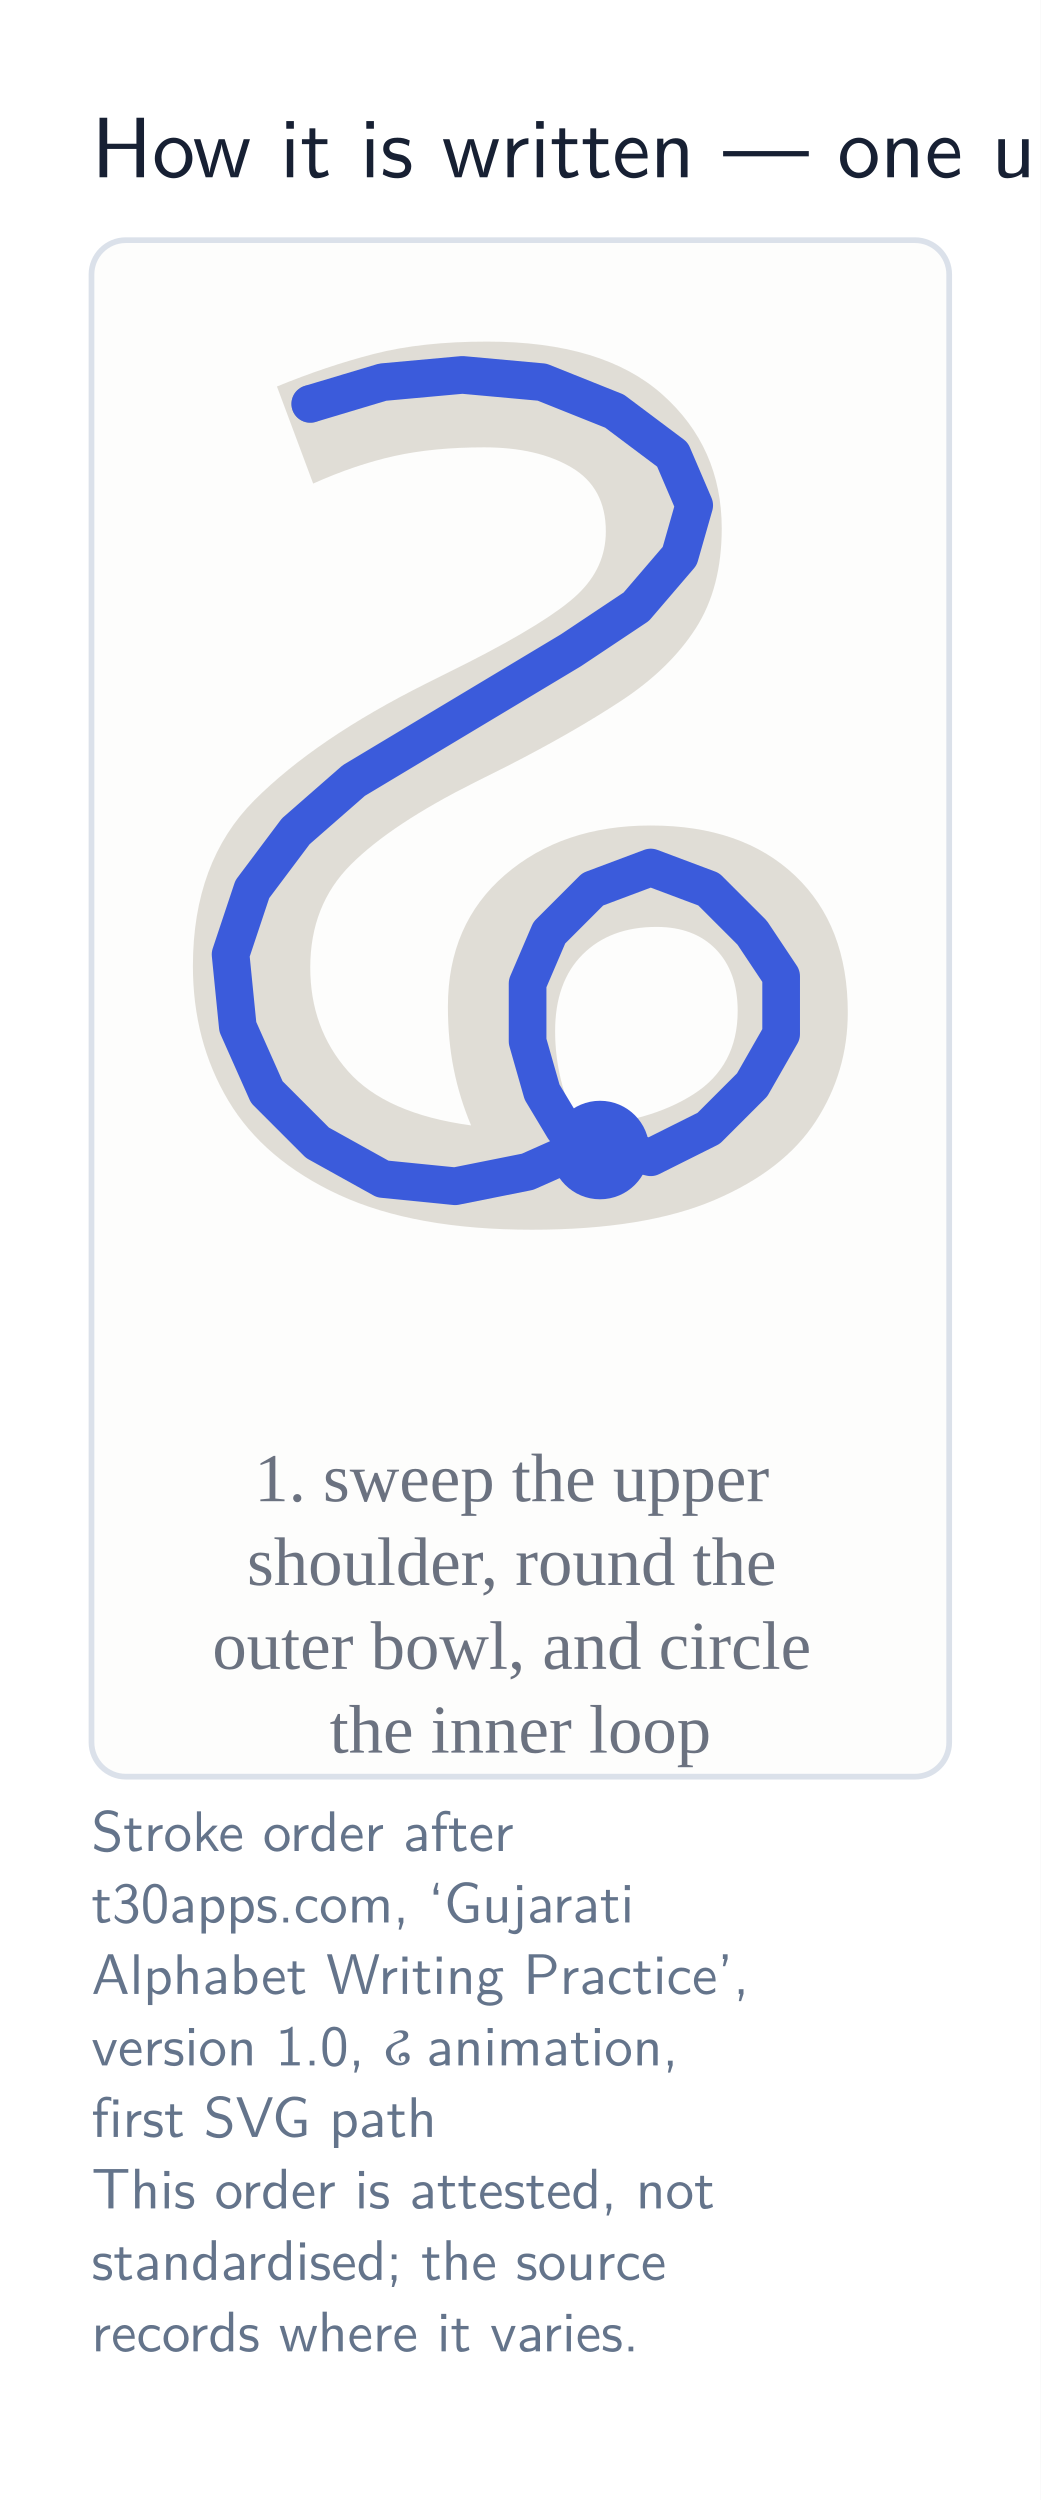
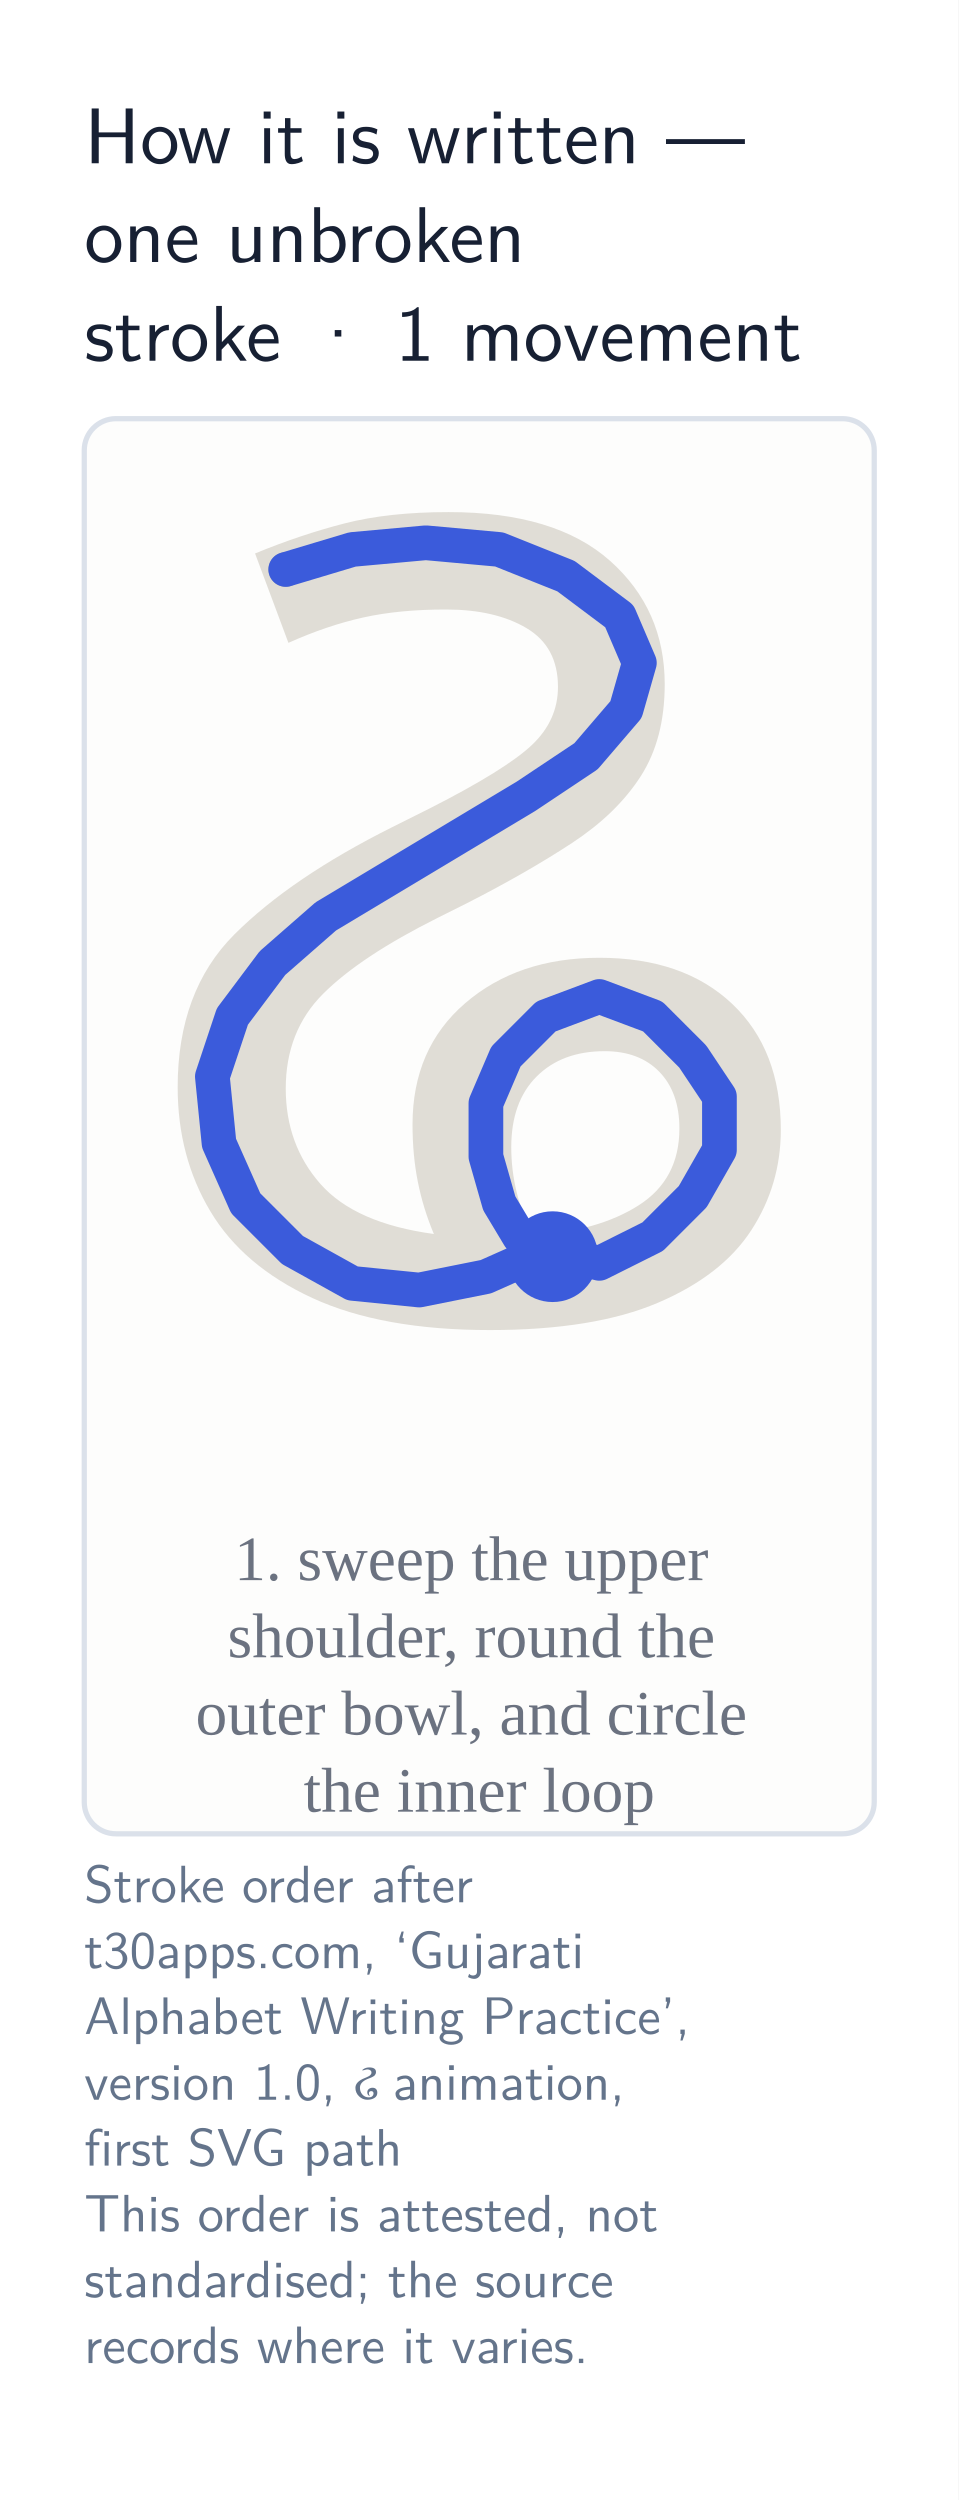
- <svg xmlns="http://www.w3.org/2000/svg" width="182" height="437.21" viewBox="0 0 182 437.21" role="img" aria-label="How to write ઢ: one unbroken stroke · 1 movement">
-   <rect x="0" y="0" width="182" height="437.21" fill="#ffffff" />
-   <text x="16" y="31" font-family="Latin Modern Sans, sans-serif" font-size="15" fill="#172033">How it is written — one unbroken stroke · 1 movement</text>
-   <rect x="16" y="42" width="150" height="268.71" rx="6" fill="#fdfdfc" stroke="#dbe1ea" stroke-width="1" />
-   <svg x="16" y="42" width="150" height="268.71" viewBox="-26 -673 592 1060.5" preserveAspectRatio="xMidYMid meet" overflow="hidden">
+ <svg xmlns="http://www.w3.org/2000/svg" width="182" height="474.71" viewBox="0 0 182 474.71" role="img" aria-label="How to write ઢ: one unbroken stroke · 1 movement">
+   <rect x="0" y="0" width="182" height="474.71" fill="#ffffff" />
+   <text x="16" y="31" font-family="Latin Modern Sans, sans-serif" font-size="15" fill="#172033">How it is written —</text>
+   <text x="16" y="49.75" font-family="Latin Modern Sans, sans-serif" font-size="15" fill="#172033">one unbroken</text>
+   <text x="16" y="68.5" font-family="Latin Modern Sans, sans-serif" font-size="15" fill="#172033">stroke · 1 movement</text>
+   <rect x="16" y="79.5" width="150" height="268.71" rx="6" fill="#fdfdfc" stroke="#dbe1ea" stroke-width="1" />
+   <svg x="16" y="79.5" width="150" height="268.71" viewBox="-26 -673 592 1060.5" preserveAspectRatio="xMidYMid meet" overflow="hidden">
    <g transform="scale(1,-1)">
      <path class="ductus__glyph" d="M278 -10Q197 -10 145 14Q93 38 68.5 79Q44 120 44 172Q44 244 86.5 286.5Q129 329 205 367L233 381Q290 410 309.5 428.5Q329 447 329 472Q329 502 305.5 516Q282 530 245 530Q210 530 183 524Q156 518 127 505L102 572Q136 586 169 594.5Q202 603 247 603Q327 603 368 566.5Q409 530 409 474Q409 433 391 405Q373 377 339.5 355Q306 333 261 310L239 299Q181 270 153 242Q125 214 125 171Q125 129 151 99.5Q177 70 236 62Q228 81 224 101Q220 121 220 144Q220 201 259.5 235Q299 269 360 269Q423 269 459.5 234.5Q496 200 496 140Q496 99 474 65Q452 31 404 10.5Q356 -10 278 -10ZM294 127Q294 93 310 61Q359 64 389.5 83.5Q420 103 420 141Q420 168 405 183.5Q390 199 364 199Q332 199 313 180Q294 161 294 127Z" fill="#e0ddd6" fill-rule="nonzero" />
      <path class="ductus__done" d="M125 560 L125 560" fill="none" stroke="#9aa1ad" stroke-width="26" stroke-linecap="round" stroke-linejoin="round" />
      <path class="ductus__pen" d="M125 560 L175 575 L230 580 L285 575 L335 555 L375 525 L390 490 L380 455 L350 420 L305 390 L255 360 L205 330 L155 300 L115 265 L85 225 L70 180 L75 130 L95 85 L130 50 L175 25 L225 20 L275 30 L320 50 L360 40 L400 60 L430 90 L450 125 L450 165 L430 195 L400 225 L360 240 L320 225 L290 195 L275 160 L275 120 L285 85 L300 60 L325 45" fill="none" stroke="#3b5bdb" stroke-width="26" stroke-linecap="round" stroke-linejoin="round" />
      <circle class="ductus__tip" cx="325" cy="45" r="34" fill="#3b5bdb" />
    </g>
    <text class="ductus__caption" x="270" y="197.4" text-anchor="middle" font-size="47.4" fill="#6b7280">
      <tspan x="270" y="197.4">1. sweep the upper</tspan>
      <tspan x="270" y="255.2">shoulder, round the</tspan>
      <tspan x="270" y="313.1">outer bowl, and circle</tspan>
      <tspan x="270" y="370.9">the inner loop</tspan>
    </text>
  </svg>
-   <text x="16" y="323.71" font-family="Latin Modern Sans, sans-serif" font-size="10" fill="#64748b">Stroke order after</text>
-   <text x="16" y="336.21" font-family="Latin Modern Sans, sans-serif" font-size="10" fill="#64748b">t30apps.com, ‘Gujarati</text>
-   <text x="16" y="348.71" font-family="Latin Modern Sans, sans-serif" font-size="10" fill="#64748b">Alphabet Writing Practice’,</text>
-   <text x="16" y="361.21" font-family="Latin Modern Sans, sans-serif" font-size="10" fill="#64748b">version 1.0, ઢ animation,</text>
-   <text x="16" y="373.71" font-family="Latin Modern Sans, sans-serif" font-size="10" fill="#64748b">first SVG path</text>
-   <text x="16" y="386.21" font-family="Latin Modern Sans, sans-serif" font-size="10" fill="#64748b">This order is attested, not</text>
-   <text x="16" y="398.71" font-family="Latin Modern Sans, sans-serif" font-size="10" fill="#64748b">standardised; the source</text>
-   <text x="16" y="411.21" font-family="Latin Modern Sans, sans-serif" font-size="10" fill="#64748b">records where it varies.</text>
+   <text x="16" y="361.21" font-family="Latin Modern Sans, sans-serif" font-size="10" fill="#64748b">Stroke order after</text>
+   <text x="16" y="373.71" font-family="Latin Modern Sans, sans-serif" font-size="10" fill="#64748b">t30apps.com, ‘Gujarati</text>
+   <text x="16" y="386.21" font-family="Latin Modern Sans, sans-serif" font-size="10" fill="#64748b">Alphabet Writing Practice’,</text>
+   <text x="16" y="398.71" font-family="Latin Modern Sans, sans-serif" font-size="10" fill="#64748b">version 1.0, ઢ animation,</text>
+   <text x="16" y="411.21" font-family="Latin Modern Sans, sans-serif" font-size="10" fill="#64748b">first SVG path</text>
+   <text x="16" y="423.71" font-family="Latin Modern Sans, sans-serif" font-size="10" fill="#64748b">This order is attested, not</text>
+   <text x="16" y="436.21" font-family="Latin Modern Sans, sans-serif" font-size="10" fill="#64748b">standardised; the source</text>
+   <text x="16" y="448.71" font-family="Latin Modern Sans, sans-serif" font-size="10" fill="#64748b">records where it varies.</text>
</svg>
